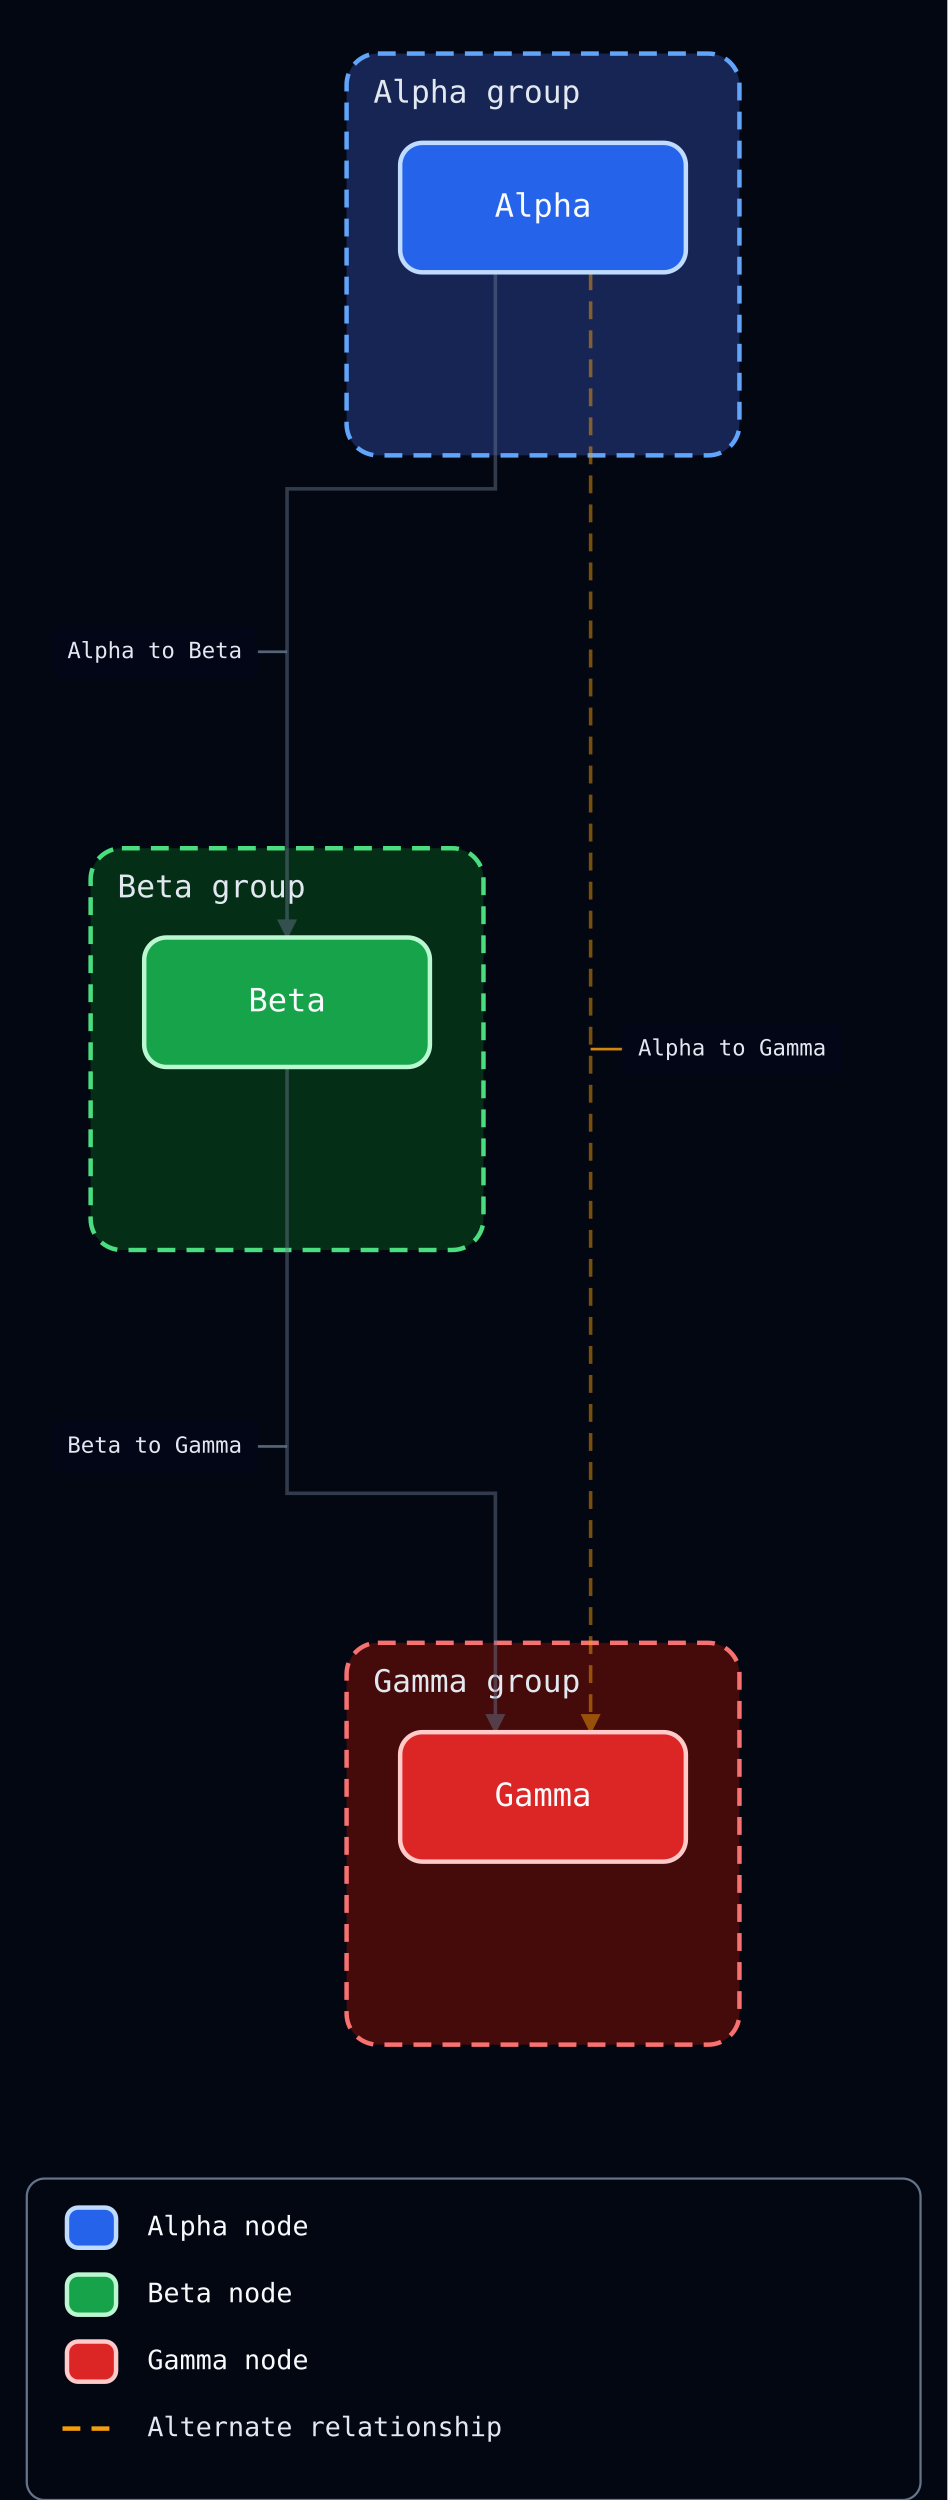
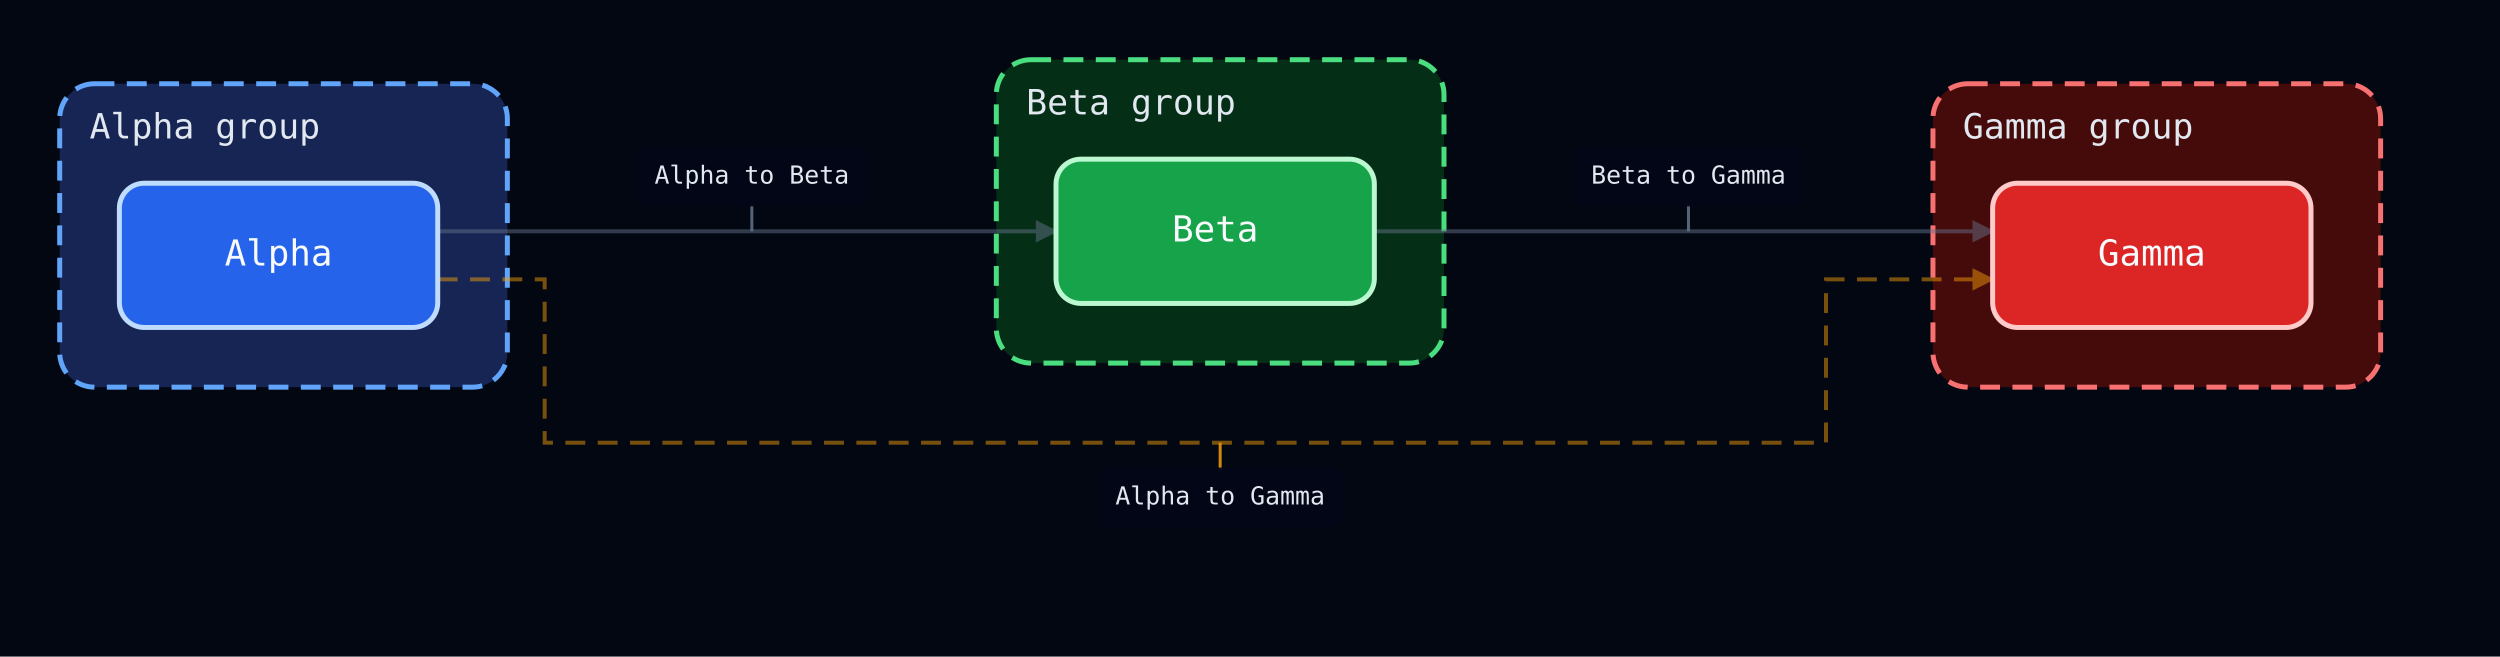
- <svg xmlns="http://www.w3.org/2000/svg" class="liwegraph-diagram" viewBox="0 0 424.4 1120" width="848.8" height="2240" role="img" aria-label="LIWE Graph diagram" font-family="monospace">
+ <svg xmlns="http://www.w3.org/2000/svg" class="liwegraph-diagram" viewBox="0 0 1005.2 264" width="1005.2" height="264" role="img" aria-label="LIWE Graph diagram" font-family="monospace" preserveAspectRatio="xMidYMid meet" shape-rendering="geometricPrecision" text-rendering="geometricPrecision">
  <rect width="100%" height="100%" fill="#030712" />
  <defs>
    <marker id="liwegraph-arrow-triangle" viewBox="0 0 10 10" refX="9" refY="5" markerWidth="9" markerHeight="9" markerUnits="userSpaceOnUse" orient="auto">
      <path d="M 0 0 L 10 5 L 0 10 z" />
    </marker>
    <marker id="liwegraph-arrow-circle" viewBox="0 0 10 10" refX="9" refY="5" markerWidth="9" markerHeight="9" markerUnits="userSpaceOnUse" orient="auto">
      <circle cx="5" cy="5" r="3.5" />
    </marker>
    <marker id="liwegraph-arrow-bar" viewBox="0 0 10 10" refX="8" refY="5" markerWidth="9" markerHeight="9" markerUnits="userSpaceOnUse" orient="auto">
      <path d="M 8 0 V 10" />
    </marker>
    <marker id="liwegraph-arrow-triangle-raster-0" viewBox="0 0 10 10" refX="9" refY="5" markerWidth="9" markerHeight="9" markerUnits="userSpaceOnUse" orient="auto">
      <path d="M 0 0 L 10 5 L 0 10 z" fill="#64748b" />
    </marker>
    <marker id="liwegraph-arrow-triangle-raster-1" viewBox="0 0 10 10" refX="9" refY="5" markerWidth="9" markerHeight="9" markerUnits="userSpaceOnUse" orient="auto">
      <path d="M 0 0 L 10 5 L 0 10 z" fill="#f59e0b" />
    </marker>
    <marker id="liwegraph-arrow-triangle-raster-2" viewBox="0 0 10 10" refX="9" refY="5" markerWidth="9" markerHeight="9" markerUnits="userSpaceOnUse" orient="auto">
      <path d="M 0 0 L 10 5 L 0 10 z" fill="#64748b" />
    </marker>
  </defs>
  <g class="liwegraph-group" style="--graph-fill: #172554; --graph-text: #e2e8f0; --graph-stroke: #60a5fa; color: rgb(96, 165, 250); --graph-stroke-width: 2; --graph-line: 8 5;">
-     <rect x="155.27" y="24" width="176" height="180" rx="14" fill="#172554" stroke="#60a5fa" stroke-width="2" stroke-dasharray="8 5" opacity="1" />
-     <text class="liwegraph-group-label" x="167.27" y="46" fill="#e2e8f0" font-size="14" font-weight="normal">Alpha group</text>
+     <rect x="24" y="33.67" width="180" height="122" rx="14" fill="#172554" stroke="#60a5fa" stroke-width="2" stroke-dasharray="8 5" opacity="1" />
+     <text class="liwegraph-group-label" x="36" y="55.67" fill="#e2e8f0" font-size="14" font-weight="normal">Alpha group</text>
  </g>
  <g class="liwegraph-group" style="--graph-fill: #052e16; --graph-text: #e2e8f0; --graph-stroke: #4ade80; color: rgb(74, 222, 128); --graph-stroke-width: 2; --graph-line: 8 5;">
-     <rect x="40.6" y="380" width="176" height="180" rx="14" fill="#052e16" stroke="#4ade80" stroke-width="2" stroke-dasharray="8 5" opacity="1" />
-     <text class="liwegraph-group-label" x="52.6" y="402" fill="#e2e8f0" font-size="14" font-weight="normal">Beta group</text>
+     <rect x="400.6" y="24" width="180" height="122" rx="14" fill="#052e16" stroke="#4ade80" stroke-width="2" stroke-dasharray="8 5" opacity="1" />
+     <text class="liwegraph-group-label" x="412.6" y="46" fill="#e2e8f0" font-size="14" font-weight="normal">Beta group</text>
  </g>
  <g class="liwegraph-group" style="--graph-fill: #450a0a; --graph-text: #e2e8f0; --graph-stroke: #f87171; color: rgb(248, 113, 113); --graph-stroke-width: 2; --graph-line: 8 5;">
-     <rect x="155.27" y="736" width="176" height="180" rx="14" fill="#450a0a" stroke="#f87171" stroke-width="2" stroke-dasharray="8 5" opacity="1" />
-     <text class="liwegraph-group-label" x="167.27" y="758" fill="#e2e8f0" font-size="14" font-weight="normal">Gamma group</text>
+     <rect x="777.2" y="33.67" width="180" height="122" rx="14" fill="#450a0a" stroke="#f87171" stroke-width="2" stroke-dasharray="8 5" opacity="1" />
+     <text class="liwegraph-group-label" x="789.2" y="55.67" fill="#e2e8f0" font-size="14" font-weight="normal">Gamma group</text>
  </g>
  <g class="liwegraph-edge" style="--graph-text: #e2e8f0; --graph-stroke: #64748b; color: rgb(100, 116, 139);" data-arrow="triangle" data-from="alpha" data-to="beta" color="#64748b">
-     <path class="liwegraph-edge-hit" d="M 221.93 122 V 219 H 128.6 V 420" stroke="transparent" stroke-width="20" fill="none" />
-     <path d="M 221.93 122 V 219 H 128.6 V 420" marker-end="url(#liwegraph-arrow-triangle-raster-0)" fill="none" stroke="#64748b" stroke-width="1.6" stroke-dasharray="none" opacity="0.48" />
-     <line class="liwegraph-edge-label-leader" x1="128.6" y1="292" x2="114.6" y2="292" stroke="#64748b" stroke-width="1.2" opacity="0.85" />
-     <rect class="liwegraph-edge-label-background" x="24" y="281" width="90.6" height="22" rx="3" fill="#020617" stroke="#020617" stroke-width="2" opacity="0.94" />
-     <text class="liwegraph-edge-label" x="69.3" y="292" text-anchor="middle" dominant-baseline="middle" font-size="10" fill="#e2e8f0" stroke="#020617" stroke-width="4" paint-order="stroke" font-weight="normal">
-       <tspan x="69.3" y="292" textLength="80.6" lengthAdjust="spacingAndGlyphs">Alpha to Beta</tspan>
+     <path class="liwegraph-edge-hit" d="M 176 93 H 424.6" stroke="transparent" stroke-width="20" fill="none" />
+     <path d="M 176 93 H 424.6" marker-end="url(#liwegraph-arrow-triangle-raster-0)" fill="none" stroke="#64748b" stroke-width="1.6" stroke-dasharray="none" opacity="0.48" />
+     <line class="liwegraph-edge-label-leader" x1="302.3" y1="93" x2="302.3" y2="82" stroke="#64748b" stroke-width="1.2" opacity="0.85" />
+     <rect class="liwegraph-edge-label-background" x="257" y="60" width="90.6" height="22" rx="3" fill="#020617" stroke="#020617" stroke-width="2" opacity="0.94" />
+     <text class="liwegraph-edge-label" x="302.3" y="71" text-anchor="middle" dominant-baseline="middle" font-size="10" fill="#e2e8f0" stroke="#020617" stroke-width="4" paint-order="stroke" font-weight="normal">
+       <tspan x="302.3" y="71" textLength="80.6" lengthAdjust="spacingAndGlyphs">Alpha to Beta</tspan>
    </text>
  </g>
  <g class="liwegraph-edge" style="--graph-text: #e2e8f0; --graph-stroke: #f59e0b; color: rgb(245, 158, 11); --graph-line: 8 5;" data-arrow="triangle" data-from="alpha" data-to="gamma" color="#f59e0b">
-     <path class="liwegraph-edge-hit" d="M 264.6 122 V 776" stroke="transparent" stroke-width="20" fill="none" />
-     <path d="M 264.6 122 V 776" marker-end="url(#liwegraph-arrow-triangle-raster-1)" fill="none" stroke="#f59e0b" stroke-width="1.6" stroke-dasharray="8 5" opacity="0.48" />
-     <line class="liwegraph-edge-label-leader" x1="264.6" y1="470" x2="279.6" y2="470" stroke="#f59e0b" stroke-width="1.2" opacity="0.85" />
-     <rect class="liwegraph-edge-label-background" x="279.6" y="459" width="96.8" height="22" rx="3" fill="#020617" stroke="#020617" stroke-width="2" opacity="0.94" />
-     <text class="liwegraph-edge-label" x="328" y="470" text-anchor="middle" dominant-baseline="middle" font-size="10" fill="#e2e8f0" stroke="#020617" stroke-width="4" paint-order="stroke" font-weight="normal">
-       <tspan x="328" y="470" textLength="86.8" lengthAdjust="spacingAndGlyphs">Alpha to Gamma</tspan>
+     <path class="liwegraph-edge-hit" d="M 176 112.33 H 219 V 178 H 734.2 V 112.33 H 801.2" stroke="transparent" stroke-width="20" fill="none" />
+     <path d="M 176 112.33 H 219 V 178 H 734.2 V 112.33 H 801.2" marker-end="url(#liwegraph-arrow-triangle-raster-1)" fill="none" stroke="#f59e0b" stroke-width="1.6" stroke-dasharray="8 5" opacity="0.48" />
+     <line class="liwegraph-edge-label-leader" x1="490.6" y1="178" x2="490.6" y2="189" stroke="#f59e0b" stroke-width="1.2" opacity="0.85" />
+     <rect class="liwegraph-edge-label-background" x="442.2" y="189" width="96.8" height="22" rx="3" fill="#020617" stroke="#020617" stroke-width="2" opacity="0.94" />
+     <text class="liwegraph-edge-label" x="490.6" y="200" text-anchor="middle" dominant-baseline="middle" font-size="10" fill="#e2e8f0" stroke="#020617" stroke-width="4" paint-order="stroke" font-weight="normal">
+       <tspan x="490.6" y="200" textLength="86.8" lengthAdjust="spacingAndGlyphs">Alpha to Gamma</tspan>
    </text>
  </g>
  <g class="liwegraph-edge" style="--graph-text: #e2e8f0; --graph-stroke: #64748b; color: rgb(100, 116, 139);" data-arrow="triangle" data-from="beta" data-to="gamma" color="#64748b">
-     <path class="liwegraph-edge-hit" d="M 128.6 478 V 669 H 221.93 V 776" stroke="transparent" stroke-width="20" fill="none" />
-     <path d="M 128.6 478 V 669 H 221.93 V 776" marker-end="url(#liwegraph-arrow-triangle-raster-2)" fill="none" stroke="#64748b" stroke-width="1.6" stroke-dasharray="none" opacity="0.48" />
-     <line class="liwegraph-edge-label-leader" x1="128.6" y1="648" x2="114.6" y2="648" stroke="#64748b" stroke-width="1.2" opacity="0.85" />
-     <rect class="liwegraph-edge-label-background" x="24" y="637" width="90.6" height="22" rx="3" fill="#020617" stroke="#020617" stroke-width="2" opacity="0.94" />
-     <text class="liwegraph-edge-label" x="69.3" y="648" text-anchor="middle" dominant-baseline="middle" font-size="10" fill="#e2e8f0" stroke="#020617" stroke-width="4" paint-order="stroke" font-weight="normal">
-       <tspan x="69.3" y="648" textLength="80.6" lengthAdjust="spacingAndGlyphs">Beta to Gamma</tspan>
+     <path class="liwegraph-edge-hit" d="M 552.6 93 H 801.2" stroke="transparent" stroke-width="20" fill="none" />
+     <path d="M 552.6 93 H 801.2" marker-end="url(#liwegraph-arrow-triangle-raster-2)" fill="none" stroke="#64748b" stroke-width="1.6" stroke-dasharray="none" opacity="0.48" />
+     <line class="liwegraph-edge-label-leader" x1="678.9" y1="93" x2="678.9" y2="82" stroke="#64748b" stroke-width="1.2" opacity="0.85" />
+     <rect class="liwegraph-edge-label-background" x="633.6" y="60" width="90.6" height="22" rx="3" fill="#020617" stroke="#020617" stroke-width="2" opacity="0.94" />
+     <text class="liwegraph-edge-label" x="678.9" y="71" text-anchor="middle" dominant-baseline="middle" font-size="10" fill="#e2e8f0" stroke="#020617" stroke-width="4" paint-order="stroke" font-weight="normal">
+       <tspan x="678.9" y="71" textLength="80.6" lengthAdjust="spacingAndGlyphs">Beta to Gamma</tspan>
    </text>
  </g>
  <g class="liwegraph-node" role="button" tabindex="0" aria-label="Alpha, alpha" data-path="alpha" style="--graph-fill: #2563eb; --graph-text: #f8fafc; --graph-stroke: #bfdbfe; color: rgb(191, 219, 254); --graph-stroke-width: 2;">
-     <rect x="179.27" y="64" width="128" height="58" rx="10" fill="#2563eb" stroke="#bfdbfe" stroke-width="2" stroke-dasharray="none" opacity="1" />
-     <text class="liwegraph-name" x="243.27" y="93" text-anchor="middle" dominant-baseline="middle" font-size="14.4px" style="font-size: 14.4px;" fill="#f8fafc" font-weight="normal">Alpha</text>
+     <rect x="48" y="73.67" width="128" height="58" rx="10" fill="#2563eb" stroke="#bfdbfe" stroke-width="2" stroke-dasharray="none" opacity="1" />
+     <text class="liwegraph-name" x="112" y="102.67" text-anchor="middle" dominant-baseline="middle" font-size="14.4px" style="font-size: 14.4px;" fill="#f8fafc" font-weight="normal">Alpha</text>
  </g>
  <g class="liwegraph-node" role="button" tabindex="0" aria-label="Beta, beta" data-path="beta" style="--graph-fill: #16a34a; --graph-text: #f8fafc; --graph-stroke: #bbf7d0; color: rgb(187, 247, 208); --graph-stroke-width: 2;">
-     <rect x="64.6" y="420" width="128" height="58" rx="10" fill="#16a34a" stroke="#bbf7d0" stroke-width="2" stroke-dasharray="none" opacity="1" />
-     <text class="liwegraph-name" x="128.6" y="449" text-anchor="middle" dominant-baseline="middle" font-size="14.4px" style="font-size: 14.4px;" fill="#f8fafc" font-weight="normal">Beta</text>
+     <rect x="424.6" y="64" width="128" height="58" rx="10" fill="#16a34a" stroke="#bbf7d0" stroke-width="2" stroke-dasharray="none" opacity="1" />
+     <text class="liwegraph-name" x="488.6" y="93" text-anchor="middle" dominant-baseline="middle" font-size="14.4px" style="font-size: 14.4px;" fill="#f8fafc" font-weight="normal">Beta</text>
  </g>
  <g class="liwegraph-node" role="button" tabindex="0" aria-label="Gamma, gamma" data-path="gamma" style="--graph-fill: #dc2626; --graph-text: #f8fafc; --graph-stroke: #fecaca; color: rgb(254, 202, 202); --graph-stroke-width: 2;">
-     <rect x="179.27" y="776" width="128" height="58" rx="10" fill="#dc2626" stroke="#fecaca" stroke-width="2" stroke-dasharray="none" opacity="1" />
-     <text class="liwegraph-name" x="243.27" y="805" text-anchor="middle" dominant-baseline="middle" font-size="14.4px" style="font-size: 14.4px;" fill="#f8fafc" font-weight="normal">Gamma</text>
-   </g>
-   <g class="liwegraph-export-legend">
-     <rect x="12" y="976" width="400.4" height="144" rx="8" fill="#030712" stroke="#64748b" />
-     <rect x="30" y="989" width="22" height="18" rx="5" fill="#2563eb" stroke="#bfdbfe" stroke-width="2" stroke-dasharray="none" />
-     <text x="66" y="998" fill="#f8fafc" font-size="12" dominant-baseline="middle">Alpha node</text>
-     <rect x="30" y="1019" width="22" height="18" rx="5" fill="#16a34a" stroke="#bbf7d0" stroke-width="2" stroke-dasharray="none" />
-     <text x="66" y="1028" fill="#f8fafc" font-size="12" dominant-baseline="middle">Beta node</text>
-     <rect x="30" y="1049" width="22" height="18" rx="5" fill="#dc2626" stroke="#fecaca" stroke-width="2" stroke-dasharray="none" />
-     <text x="66" y="1058" fill="#f8fafc" font-size="12" dominant-baseline="middle">Gamma node</text>
-     <line x1="28" y1="1088" x2="54" y2="1088" stroke="#f59e0b" stroke-width="2" stroke-dasharray="8 5" />
-     <text x="66" y="1088" fill="#e2e8f0" font-size="12" dominant-baseline="middle">Alternate relationship</text>
+     <rect x="801.2" y="73.67" width="128" height="58" rx="10" fill="#dc2626" stroke="#fecaca" stroke-width="2" stroke-dasharray="none" opacity="1" />
+     <text class="liwegraph-name" x="865.2" y="102.67" text-anchor="middle" dominant-baseline="middle" font-size="14.4px" style="font-size: 14.4px;" fill="#f8fafc" font-weight="normal">Gamma</text>
  </g>
</svg>
